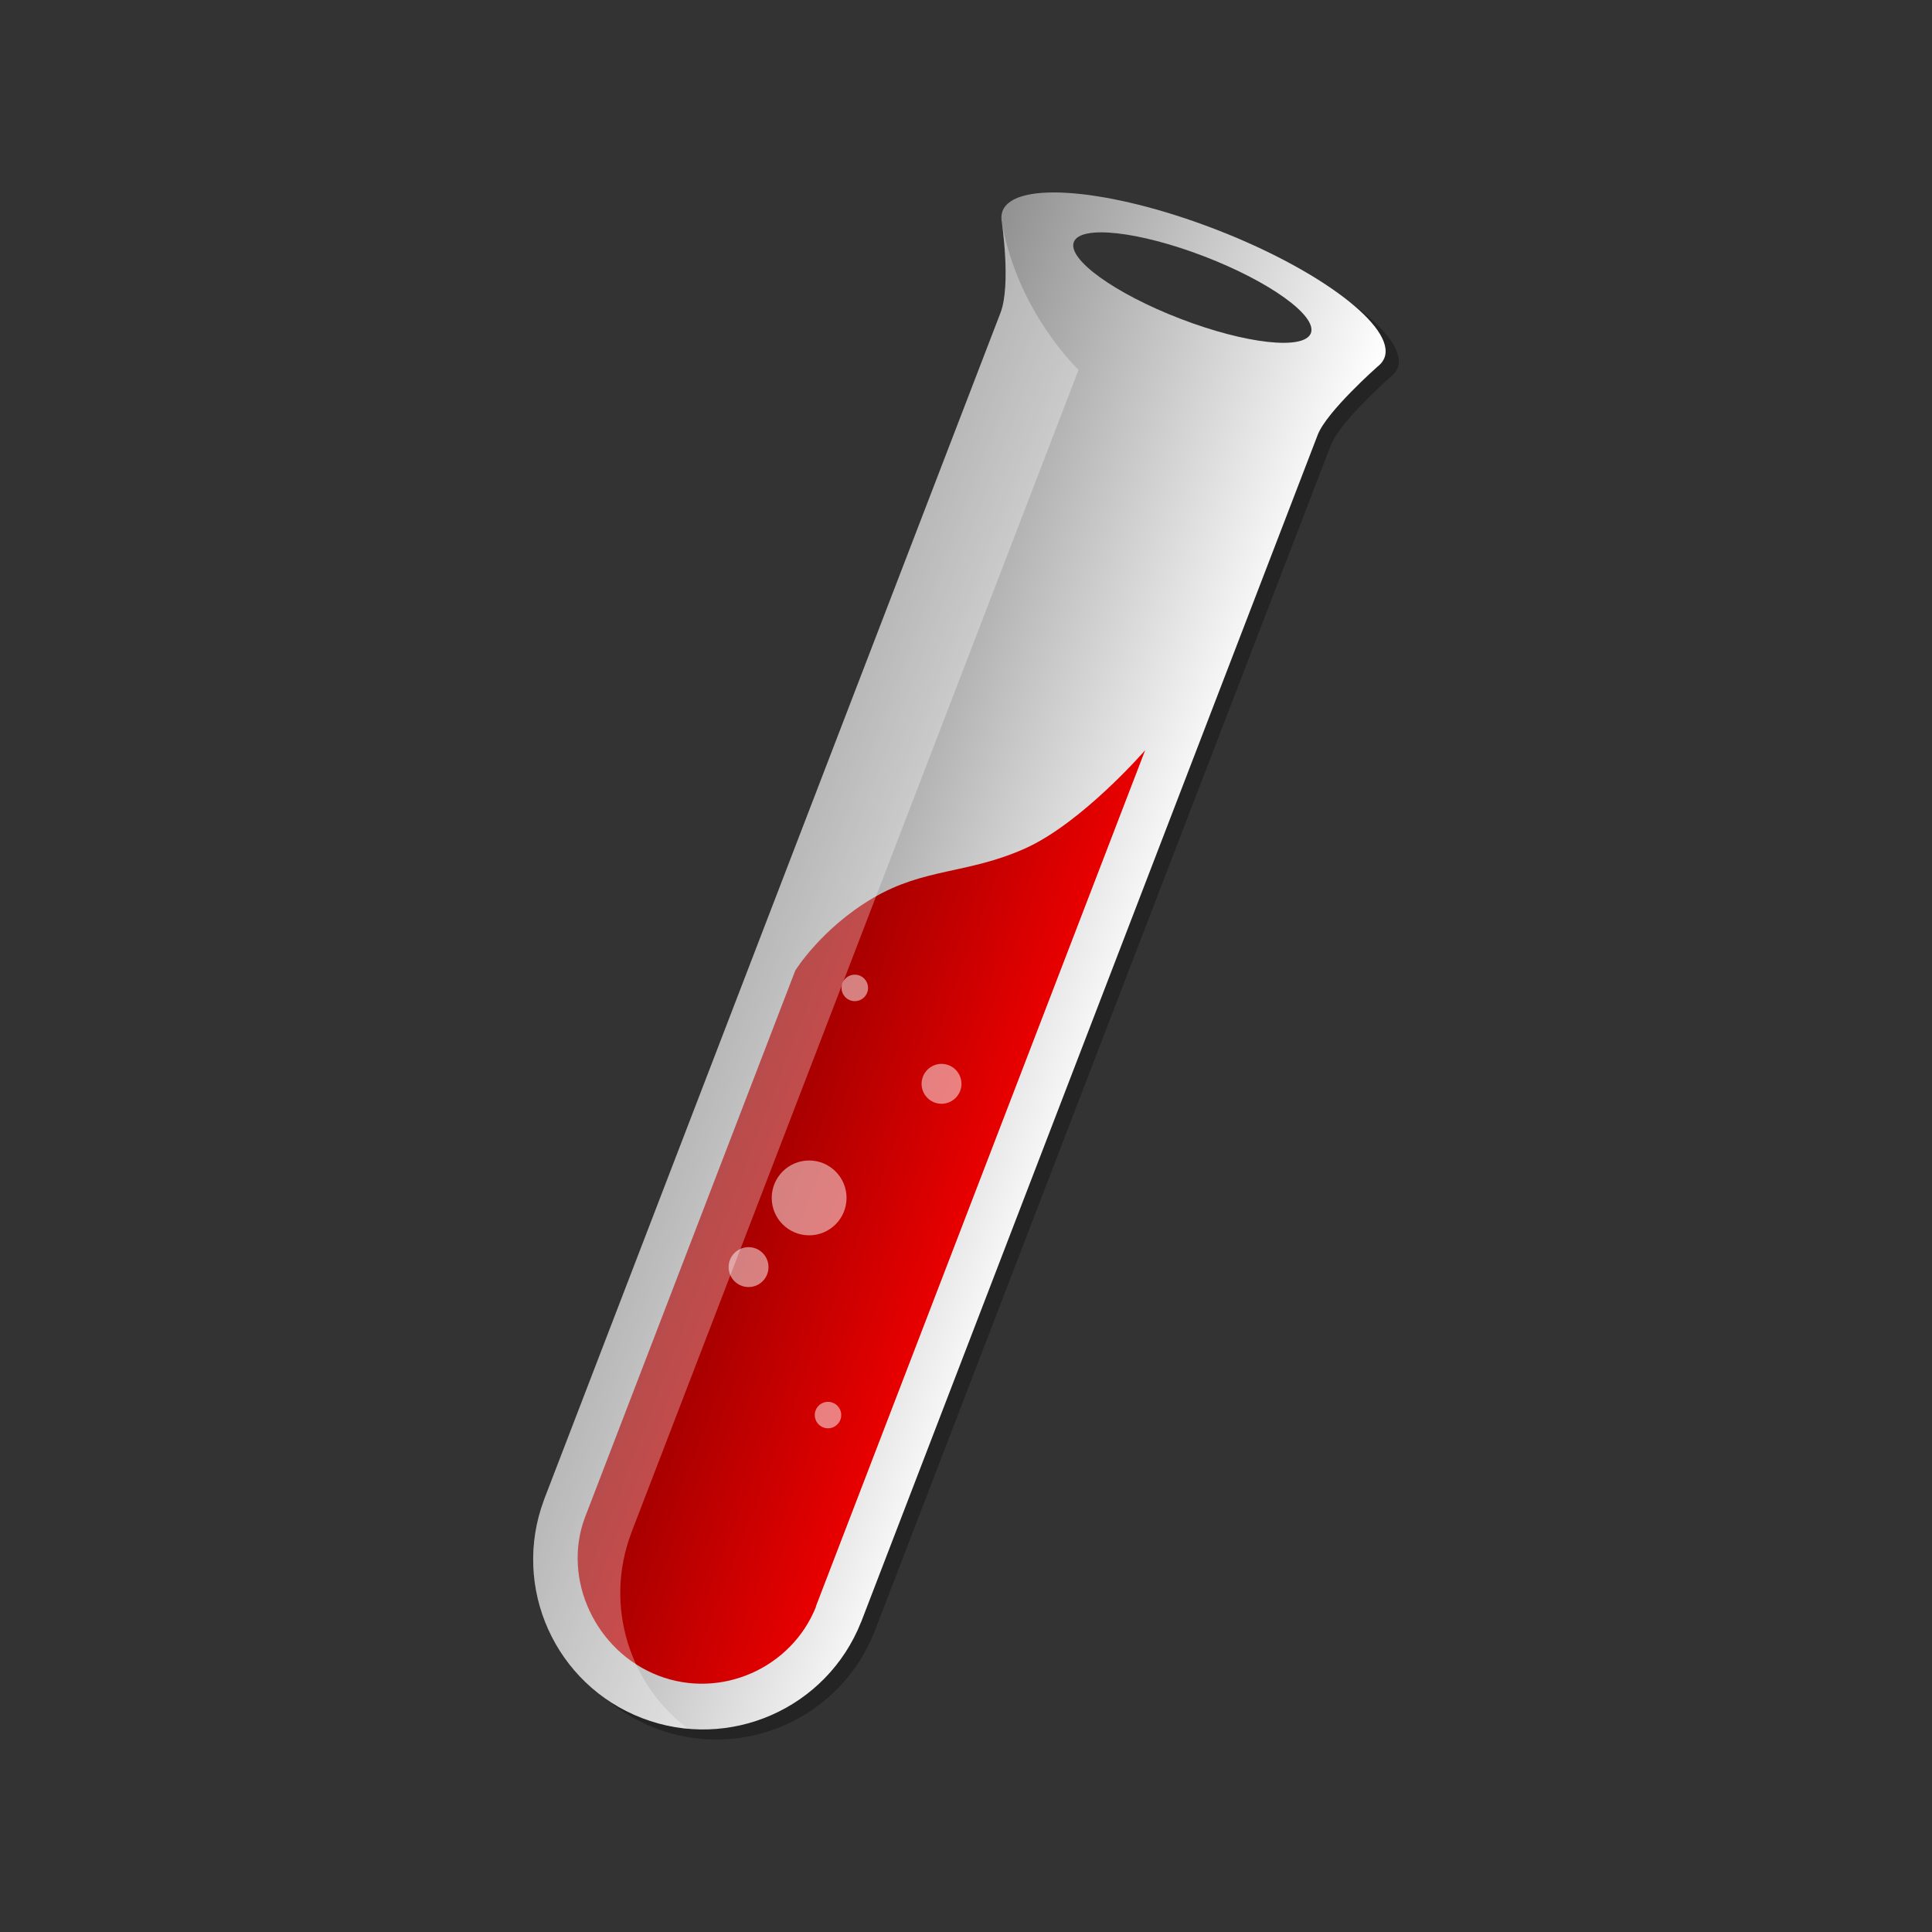
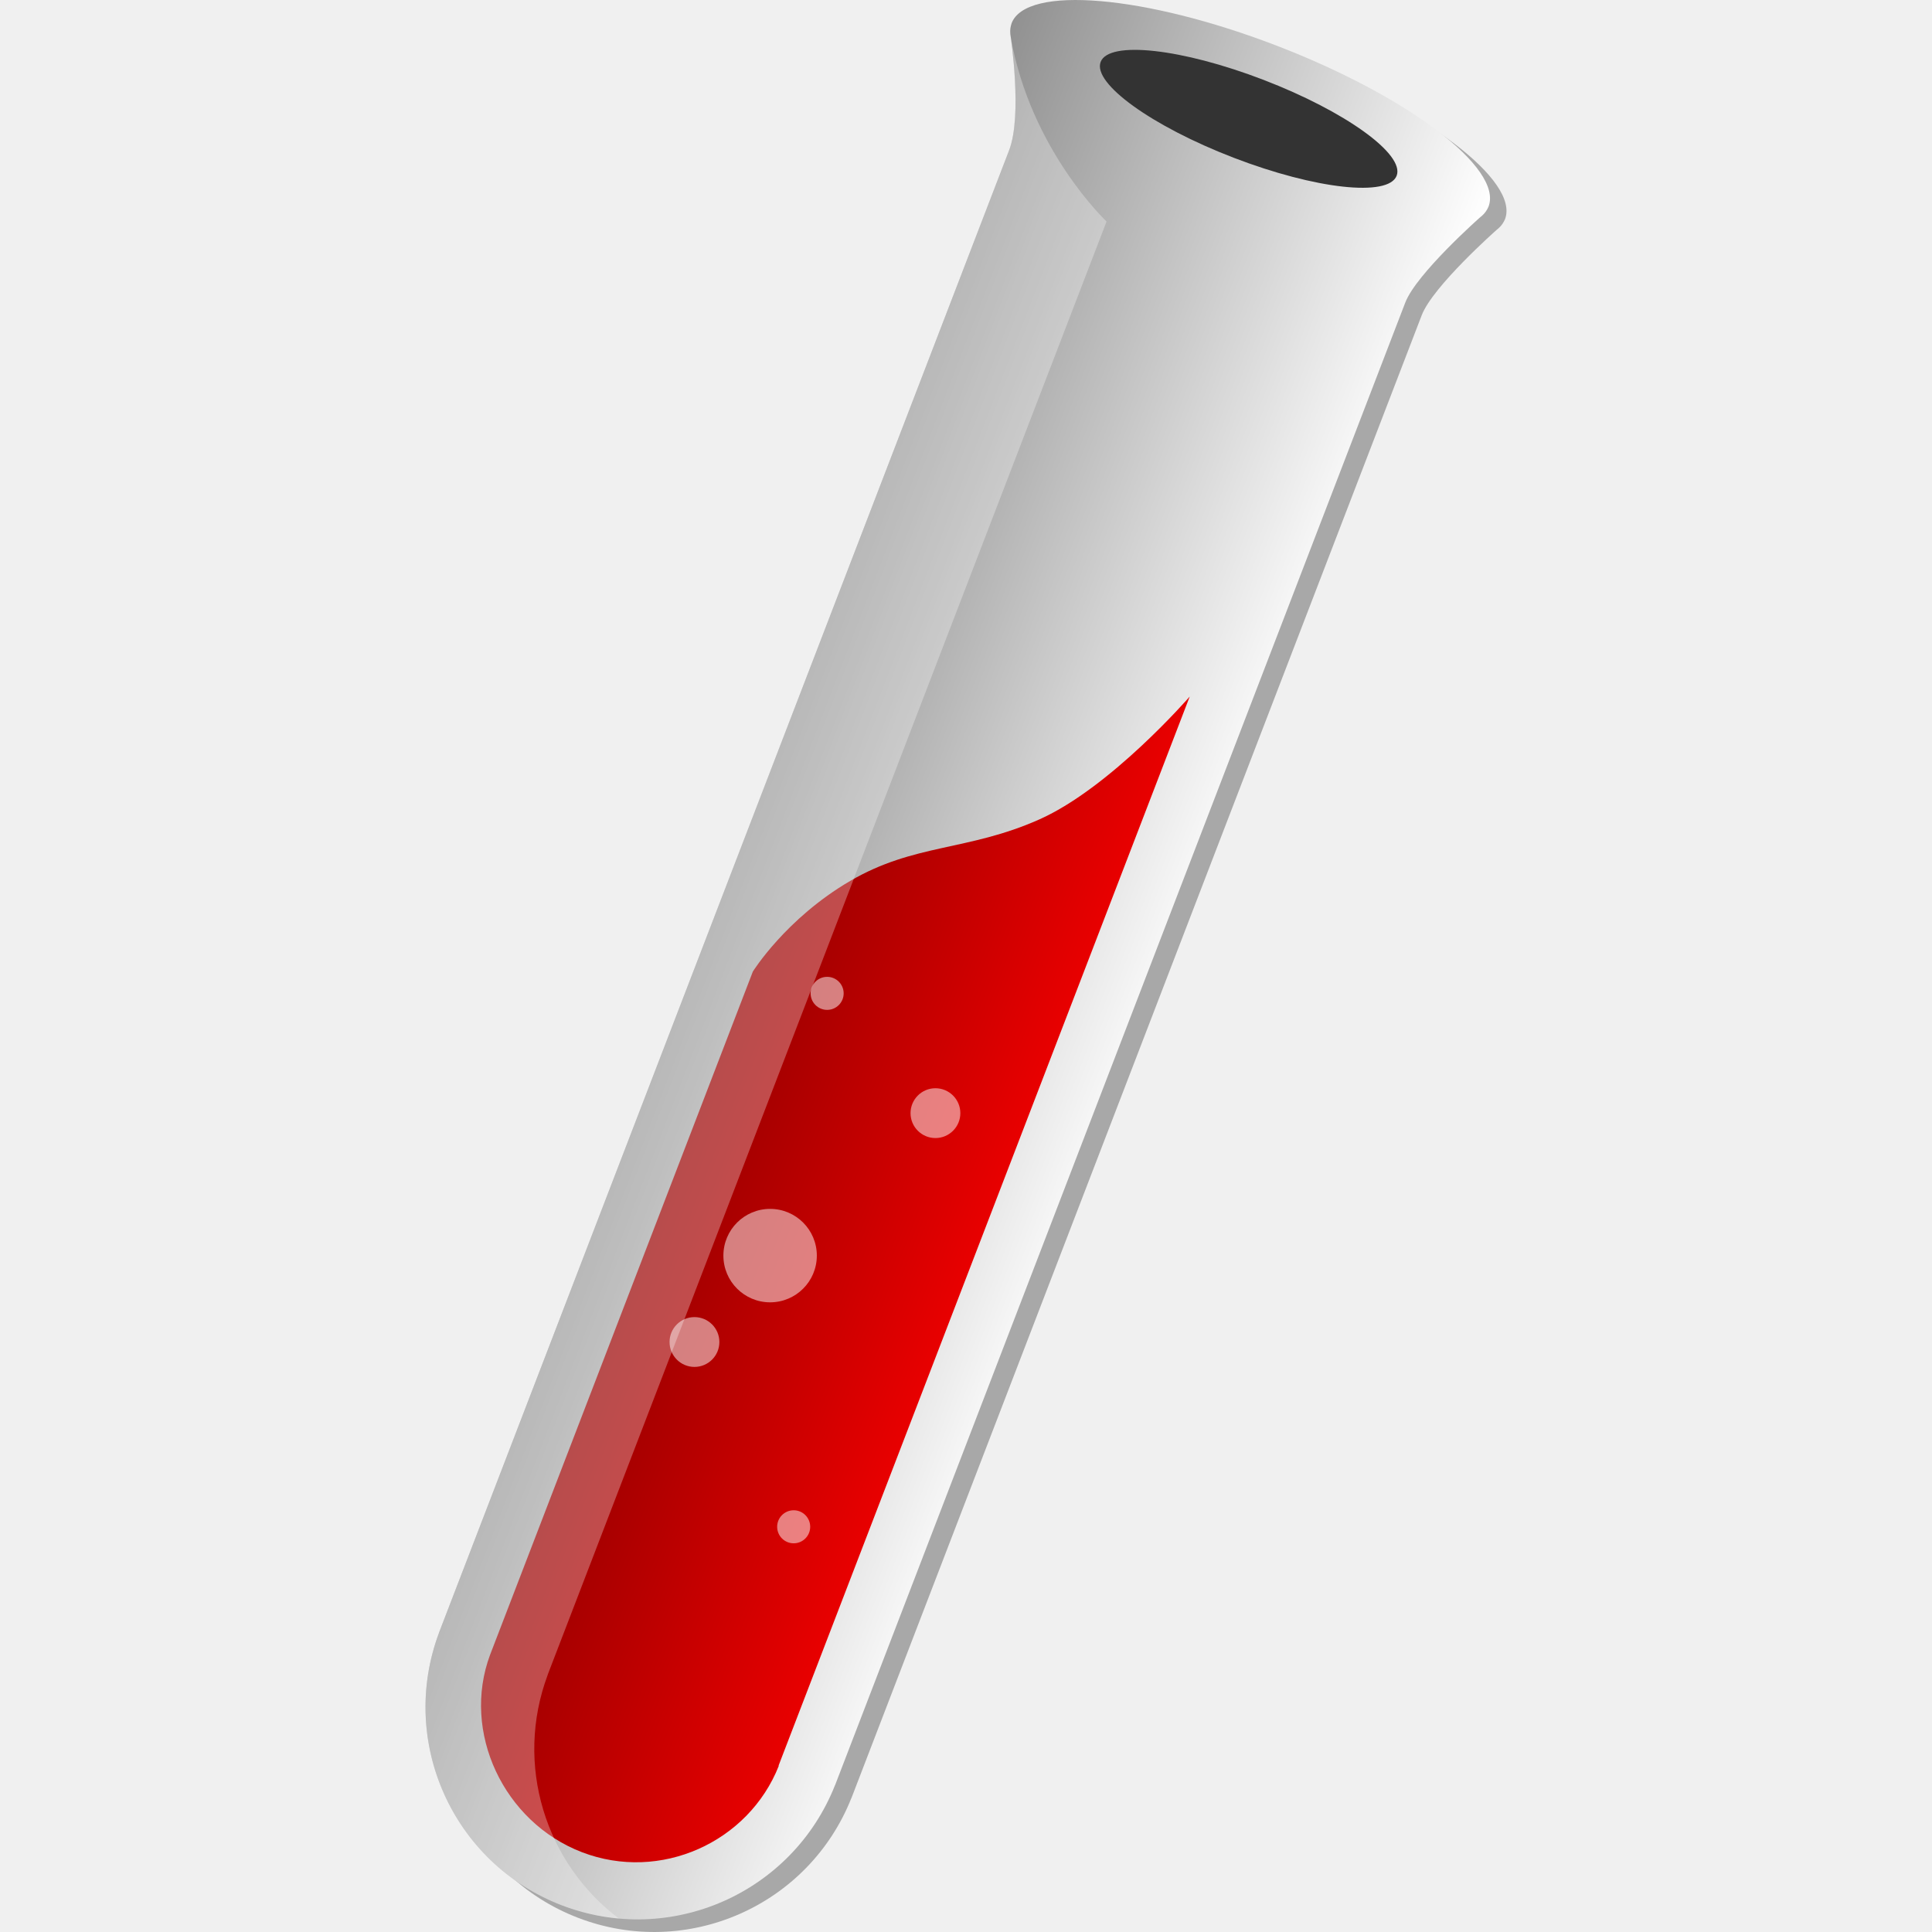
- <svg xmlns="http://www.w3.org/2000/svg" version="1.1" x="0px" y="0px" width="512px" height="512px" viewBox="0 0 512 512" enable-background="new 0 0 512 512" xml:space="preserve">
-   <g id="logo-bg-dark">
-     <rect id="bg" fill="#333333" width="512" height="512" />
-     <g id="test-tube">
-       <path id="shadow_2_" opacity="0.3" d="M269.02,59.151c-0.184,0.737-0.188,1.529-0.033,2.365c0,0,2.507,16.642-0.339,24.048    L147.643,400.197l0.009,0.004c-8.636,23.11,2.937,48.911,26.014,57.787c23.077,8.875,48.955-2.524,58.03-25.464l0.011,0.005    l121.005-314.634c2.366-6.155,15.86-18.079,15.86-18.079c0.677-0.516,1.202-1.108,1.56-1.778l0.059-0.122    c0.065-0.132,0.141-0.258,0.193-0.395c3.12-8.113-17.005-23.405-44.952-34.152c-27.948-10.748-53.133-12.884-56.253-4.771    c-0.053,0.137-0.083,0.281-0.122,0.422L269.02,59.151z" />
-       <linearGradient id="tube_3_" gradientUnits="userSpaceOnUse" x1="206.458" y1="215.263" x2="283.13" y2="291.934" gradientTransform="matrix(0.9138 -0.4062 0.4062 0.9138 -80.6459 125.703)">
-         <stop offset="0" style="stop-color:#919191" />
-         <stop offset="1" style="stop-color:#FFFFFF" />
-       </linearGradient>
-       <path id="tube_2_" fill="url(#tube_3_)" d="M265.523,56.477c-0.185,0.737-0.19,1.529-0.033,2.365c0,0,2.508,16.642-0.34,24.048    L144.144,397.522l0.011,0.004c-8.635,23.11,2.937,48.911,26.014,57.787c23.075,8.875,48.955-2.524,58.03-25.464l0.011,0.005    L349.215,115.22c2.365-6.155,15.86-18.079,15.86-18.079c0.677-0.516,1.202-1.107,1.56-1.778l0.058-0.122    c0.065-0.131,0.141-0.258,0.193-0.395c3.12-8.113-17.005-23.404-44.951-34.152c-27.948-10.748-53.133-12.884-56.253-4.771    c-0.053,0.137-0.083,0.281-0.122,0.422L265.523,56.477z" />
-       <linearGradient id="liquid_2_" gradientUnits="userSpaceOnUse" x1="177.629" y1="273.752" x2="224.046" y2="320.169" gradientTransform="matrix(0.9138 -0.4062 0.4062 0.9138 -80.6459 125.703)">
-         <stop offset="0" style="stop-color:#990000" />
-         <stop offset="1" style="stop-color:#E80000" />
-       </linearGradient>
-       <path id="liquid" fill="url(#liquid_2_)" d="M303.48,198.814L216.218,425.71l0.057,0.021    c-6.436,16.262-25.166,24.723-41.781,18.333c-16.615-6.39-25.608-25.512-19.488-41.897l0,0l55.758-144.982    c0,0,6.964-11.233,20.637-19.225c13.673-7.991,24.949-6.305,40.132-13.053C286.715,218.159,303.48,198.814,303.48,198.814z" />
-       <ellipse id="top" transform="matrix(0.9334 0.359 -0.359 0.9334 48.4129 -108.3439)" fill="#333333" cx="315.97" cy="76.201" rx="33.648" ry="8.85" />
-       <path id="side-reflection" opacity="0.3" fill="#FFFFFF" d="M265.489,58.841c0,0,2.471,16.737-0.34,24.048L144.144,397.522    l0.011,0.004c-8.635,23.11,2.937,48.911,26.014,57.787c4.005,1.54,8.092,2.455,12.164,2.822    c-15.556-11.702-22.23-32.632-15.093-51.73l-0.011-0.004L285.833,98.009C285.833,98.009,269.689,82.85,265.489,58.841z" />
-       <g id="bubbles">
-         <circle opacity="0.5" fill="#FFFFFF" cx="226.531" cy="261.806" r="3.506" />
-         <circle opacity="0.5" fill="#FFFFFF" cx="249.514" cy="287.227" r="5.285" />
-         <circle opacity="0.5" fill="#FFFFFF" cx="214.429" cy="317.459" r="9.915" />
-         <circle opacity="0.5" fill="#FFFFFF" cx="198.375" cy="335.795" r="5.286" />
-         <circle opacity="0.5" fill="#FFFFFF" cx="219.43" cy="375.008" r="3.506" />
-       </g>
+ <svg xmlns="http://www.w3.org/2000/svg" version="1.1" x="0px" y="0px" width="410" height="410" viewBox="0 0 410 410" enable-background="new 0 0 512 512" xml:space="preserve" id="svg59">
+   <defs id="defs63">
+ 	
+ 	
+ </defs>
+   <g id="test-tube" transform="matrix(0.9999981,0,0,0.9999981,-50.99905,-50.99925)">
+     <path id="shadow_2_" opacity="0.3" d="m 269.02,59.151 c -0.184,0.737 -0.188,1.529 -0.033,2.365 0,0 2.507,16.642 -0.339,24.048 l -121.005,314.633 0.009,0.004 c -8.636,23.11 2.937,48.911 26.014,57.787 23.077,8.875 48.955,-2.524 58.03,-25.464 l 0.011,0.005 121.005,-314.634 c 2.366,-6.155 15.86,-18.079 15.86,-18.079 0.677,-0.516 1.202,-1.108 1.56,-1.778 l 0.059,-0.122 c 0.065,-0.132 0.141,-0.258 0.193,-0.395 3.12,-8.113 -17.005,-23.405 -44.952,-34.152 -27.948,-10.748 -53.133,-12.884 -56.253,-4.771 -0.053,0.137 -0.083,0.281 -0.122,0.422 z" />
+     <linearGradient id="tube_3_" gradientUnits="userSpaceOnUse" x1="206.458" y1="215.263" x2="283.129" y2="291.934" gradientTransform="matrix(0.9138,-0.4062,0.4062,0.9138,-80.6459,125.703)">
+       <stop offset="0" style="stop-color:#919191" id="stop4" />
+       <stop offset="1" style="stop-color:#FFFFFF" id="stop6" />
+     </linearGradient>
+     <path id="tube_2_" fill="url(#tube_3_)" d="m 265.523,56.477 c -0.185,0.737 -0.19,1.529 -0.033,2.365 0,0 2.508,16.642 -0.34,24.048 l -121.006,314.632 0.011,0.004 c -8.635,23.11 2.937,48.911 26.014,57.787 23.075,8.875 48.955,-2.524 58.03,-25.464 l 0.011,0.005 121.005,-314.634 c 2.365,-6.155 15.86,-18.079 15.86,-18.079 0.677,-0.516 1.202,-1.107 1.56,-1.778 l 0.058,-0.122 c 0.065,-0.131 0.141,-0.258 0.193,-0.395 3.12,-8.113 -17.005,-23.404 -44.951,-34.152 -27.948,-10.748 -53.133,-12.884 -56.253,-4.771 -0.053,0.137 -0.083,0.281 -0.122,0.422 z" style="fill:url(#tube_3_)" />
+     <linearGradient id="liquid_2_" gradientUnits="userSpaceOnUse" x1="177.629" y1="273.752" x2="224.046" y2="320.169" gradientTransform="matrix(0.9138,-0.4062,0.4062,0.9138,-80.6459,125.703)">
+       <stop offset="0" style="stop-color:#990000" id="stop10" />
+       <stop offset="1" style="stop-color:#E80000" id="stop12" />
+     </linearGradient>
+     <path id="liquid" fill="url(#liquid_2_)" d="m 303.48,198.814 -87.262,226.896 0.057,0.021 c -6.436,16.262 -25.166,24.723 -41.781,18.333 -16.615,-6.39 -25.608,-25.512 -19.488,-41.897 v 0 l 55.758,-144.982 c 0,0 6.964,-11.233 20.637,-19.225 13.673,-7.991 24.949,-6.305 40.132,-13.053 15.182,-6.748 31.947,-26.093 31.947,-26.093 z" style="fill:url(#liquid_2_)" />
+     <ellipse id="top" transform="matrix(0.9334,0.359,-0.359,0.9334,48.4129,-108.3439)" fill="#333333" cx="315.97" cy="76.201" rx="33.648" ry="8.85" />
+     <path id="side-reflection" opacity="0.3" fill="#ffffff" d="m 265.489,58.841 c 0,0 2.471,16.737 -0.34,24.048 l -121.005,314.633 0.011,0.004 c -8.635,23.11 2.937,48.911 26.014,57.787 4.005,1.54 8.092,2.455 12.164,2.822 -15.556,-11.702 -22.23,-32.632 -15.093,-51.73 l -0.011,-0.004 118.604,-308.392 c 0,0 -16.144,-15.159 -20.344,-39.168 z" />
+     <g id="bubbles">
+       <circle opacity="0.5" fill="#ffffff" cx="226.531" cy="261.806" r="3.506" id="circle18" />
+       <circle opacity="0.5" fill="#ffffff" cx="249.514" cy="287.227" r="5.285" id="circle20" />
+       <circle opacity="0.5" fill="#ffffff" cx="214.429" cy="317.459" r="9.915" id="circle22" />
+       <circle opacity="0.5" fill="#ffffff" cx="198.375" cy="335.795" r="5.286" id="circle24" />
+       <circle opacity="0.5" fill="#ffffff" cx="219.43" cy="375.008" r="3.506" id="circle26" />
    </g>
  </g>
  <g id="logo-bg-light" display="none">
    <g id="test-tube_1_" display="inline">
-       <path id="shadow_1_" opacity="0.1" d="M269.02,59.151c-0.184,0.737-0.188,1.529-0.033,2.365c0,0,2.507,16.642-0.339,24.048    L147.643,400.197l0.009,0.004c-8.636,23.11,2.937,48.911,26.014,57.787c23.077,8.875,48.955-2.524,58.03-25.464l0.011,0.005    l121.005-314.634c2.366-6.155,15.86-18.079,15.86-18.079c0.677-0.516,1.202-1.108,1.56-1.778l0.059-0.122    c0.065-0.132,0.141-0.258,0.193-0.395c3.12-8.113-17.005-23.405-44.952-34.152c-27.948-10.748-53.133-12.884-56.253-4.771    c-0.053,0.137-0.083,0.281-0.122,0.422L269.02,59.151z" />
-       <linearGradient id="tube_4_" gradientUnits="userSpaceOnUse" x1="206.458" y1="215.263" x2="283.13" y2="291.934" gradientTransform="matrix(0.9138 -0.4062 0.4062 0.9138 -80.6459 125.703)">
-         <stop offset="0" style="stop-color:#919191" />
-         <stop offset="1" style="stop-color:#FFFFFF" />
+       <path id="shadow_1_" opacity="0.1" d="m 269.02,59.151 c -0.184,0.737 -0.188,1.529 -0.033,2.365 0,0 2.507,16.642 -0.339,24.048 l -121.005,314.633 0.009,0.004 c -8.636,23.11 2.937,48.911 26.014,57.787 23.077,8.875 48.955,-2.524 58.03,-25.464 l 0.011,0.005 121.005,-314.634 c 2.366,-6.155 15.86,-18.079 15.86,-18.079 0.677,-0.516 1.202,-1.108 1.56,-1.778 l 0.059,-0.122 c 0.065,-0.132 0.141,-0.258 0.193,-0.395 3.12,-8.113 -17.005,-23.405 -44.952,-34.152 -27.948,-10.748 -53.133,-12.884 -56.253,-4.771 -0.053,0.137 -0.083,0.281 -0.122,0.422 z" />
+       <linearGradient id="tube_4_" gradientUnits="userSpaceOnUse" x1="206.458" y1="215.263" x2="283.129" y2="291.934" gradientTransform="matrix(0.9138,-0.4062,0.4062,0.9138,-80.6459,125.703)">
+         <stop offset="0" style="stop-color:#919191" id="stop32" />
+         <stop offset="1" style="stop-color:#FFFFFF" id="stop34" />
      </linearGradient>
-       <path id="tube_1_" fill="url(#tube_4_)" d="M265.523,56.477c-0.185,0.737-0.19,1.529-0.033,2.365c0,0,2.508,16.642-0.34,24.048    L144.144,397.522l0.011,0.004c-8.635,23.11,2.937,48.911,26.014,57.787c23.075,8.875,48.955-2.524,58.03-25.464l0.011,0.005    L349.215,115.22c2.365-6.155,15.86-18.079,15.86-18.079c0.677-0.516,1.202-1.107,1.56-1.778l0.058-0.122    c0.065-0.131,0.141-0.258,0.193-0.395c3.12-8.113-17.005-23.404-44.951-34.152c-27.948-10.748-53.133-12.884-56.253-4.771    c-0.053,0.137-0.083,0.281-0.122,0.422L265.523,56.477z" />
-       <linearGradient id="liquid_3_" gradientUnits="userSpaceOnUse" x1="177.629" y1="273.752" x2="224.046" y2="320.169" gradientTransform="matrix(0.9138 -0.4062 0.4062 0.9138 -80.6459 125.703)">
-         <stop offset="0" style="stop-color:#990000" />
-         <stop offset="1" style="stop-color:#E80000" />
+       <path id="tube_1_" fill="url(#tube_4_)" d="m 265.523,56.477 c -0.185,0.737 -0.19,1.529 -0.033,2.365 0,0 2.508,16.642 -0.34,24.048 l -121.006,314.632 0.011,0.004 c -8.635,23.11 2.937,48.911 26.014,57.787 23.075,8.875 48.955,-2.524 58.03,-25.464 l 0.011,0.005 121.005,-314.634 c 2.365,-6.155 15.86,-18.079 15.86,-18.079 0.677,-0.516 1.202,-1.107 1.56,-1.778 l 0.058,-0.122 c 0.065,-0.131 0.141,-0.258 0.193,-0.395 3.12,-8.113 -17.005,-23.404 -44.951,-34.152 -27.948,-10.748 -53.133,-12.884 -56.253,-4.771 -0.053,0.137 -0.083,0.281 -0.122,0.422 z" />
+       <linearGradient id="liquid_3_" gradientUnits="userSpaceOnUse" x1="177.629" y1="273.752" x2="224.046" y2="320.169" gradientTransform="matrix(0.9138,-0.4062,0.4062,0.9138,-80.6459,125.703)">
+         <stop offset="0" style="stop-color:#990000" id="stop38" />
+         <stop offset="1" style="stop-color:#E80000" id="stop40" />
      </linearGradient>
-       <path id="liquid_1_" fill="url(#liquid_3_)" d="M303.48,198.814L216.218,425.71l0.057,0.021    c-6.436,16.262-25.166,24.723-41.781,18.333c-16.615-6.39-25.608-25.512-19.488-41.897l0,0l55.758-144.982    c0,0,6.964-11.233,20.637-19.225c13.673-7.991,24.949-6.305,40.132-13.053C286.715,218.159,303.48,198.814,303.48,198.814z" />
-       <ellipse id="top_1_" transform="matrix(0.9334 0.359 -0.359 0.9334 48.4129 -108.3439)" fill="#333333" cx="315.97" cy="76.201" rx="33.648" ry="8.85" />
-       <path id="side-reflection_1_" opacity="0.3" fill="#FFFFFF" d="M265.489,58.841c0,0,2.471,16.737-0.34,24.048L144.144,397.522    l0.011,0.004c-8.635,23.11,2.937,48.911,26.014,57.787c4.005,1.54,8.092,2.455,12.164,2.822    c-15.556-11.702-22.23-32.632-15.093-51.73l-0.011-0.004L285.833,98.009C285.833,98.009,269.689,82.85,265.489,58.841z" />
+       <path id="liquid_1_" fill="url(#liquid_3_)" d="m 303.48,198.814 -87.262,226.896 0.057,0.021 c -6.436,16.262 -25.166,24.723 -41.781,18.333 -16.615,-6.39 -25.608,-25.512 -19.488,-41.897 v 0 l 55.758,-144.982 c 0,0 6.964,-11.233 20.637,-19.225 13.673,-7.991 24.949,-6.305 40.132,-13.053 15.182,-6.748 31.947,-26.093 31.947,-26.093 z" />
+       <ellipse id="top_1_" transform="matrix(0.9334,0.359,-0.359,0.9334,48.4129,-108.3439)" fill="#333333" cx="315.97" cy="76.201" rx="33.648" ry="8.85" />
+       <path id="side-reflection_1_" opacity="0.3" fill="#ffffff" d="m 265.489,58.841 c 0,0 2.471,16.737 -0.34,24.048 l -121.005,314.633 0.011,0.004 c -8.635,23.11 2.937,48.911 26.014,57.787 4.005,1.54 8.092,2.455 12.164,2.822 -15.556,-11.702 -22.23,-32.632 -15.093,-51.73 l -0.011,-0.004 118.604,-308.392 c 0,0 -16.144,-15.159 -20.344,-39.168 z" />
      <g id="bubbles_1_">
-         <circle opacity="0.5" fill="#FFFFFF" cx="226.531" cy="261.806" r="3.506" />
-         <circle opacity="0.5" fill="#FFFFFF" cx="249.514" cy="287.227" r="5.285" />
-         <circle opacity="0.5" fill="#FFFFFF" cx="214.429" cy="317.459" r="9.915" />
-         <circle opacity="0.5" fill="#FFFFFF" cx="198.375" cy="335.795" r="5.286" />
-         <circle opacity="0.5" fill="#FFFFFF" cx="219.43" cy="375.008" r="3.506" />
+         <circle opacity="0.5" fill="#ffffff" cx="226.531" cy="261.806" r="3.506" id="circle46" />
+         <circle opacity="0.5" fill="#ffffff" cx="249.514" cy="287.227" r="5.285" id="circle48" />
+         <circle opacity="0.5" fill="#ffffff" cx="214.429" cy="317.459" r="9.915" id="circle50" />
+         <circle opacity="0.5" fill="#ffffff" cx="198.375" cy="335.795" r="5.286" id="circle52" />
+         <circle opacity="0.5" fill="#ffffff" cx="219.43" cy="375.008" r="3.506" id="circle54" />
      </g>
    </g>
  </g>
</svg>
